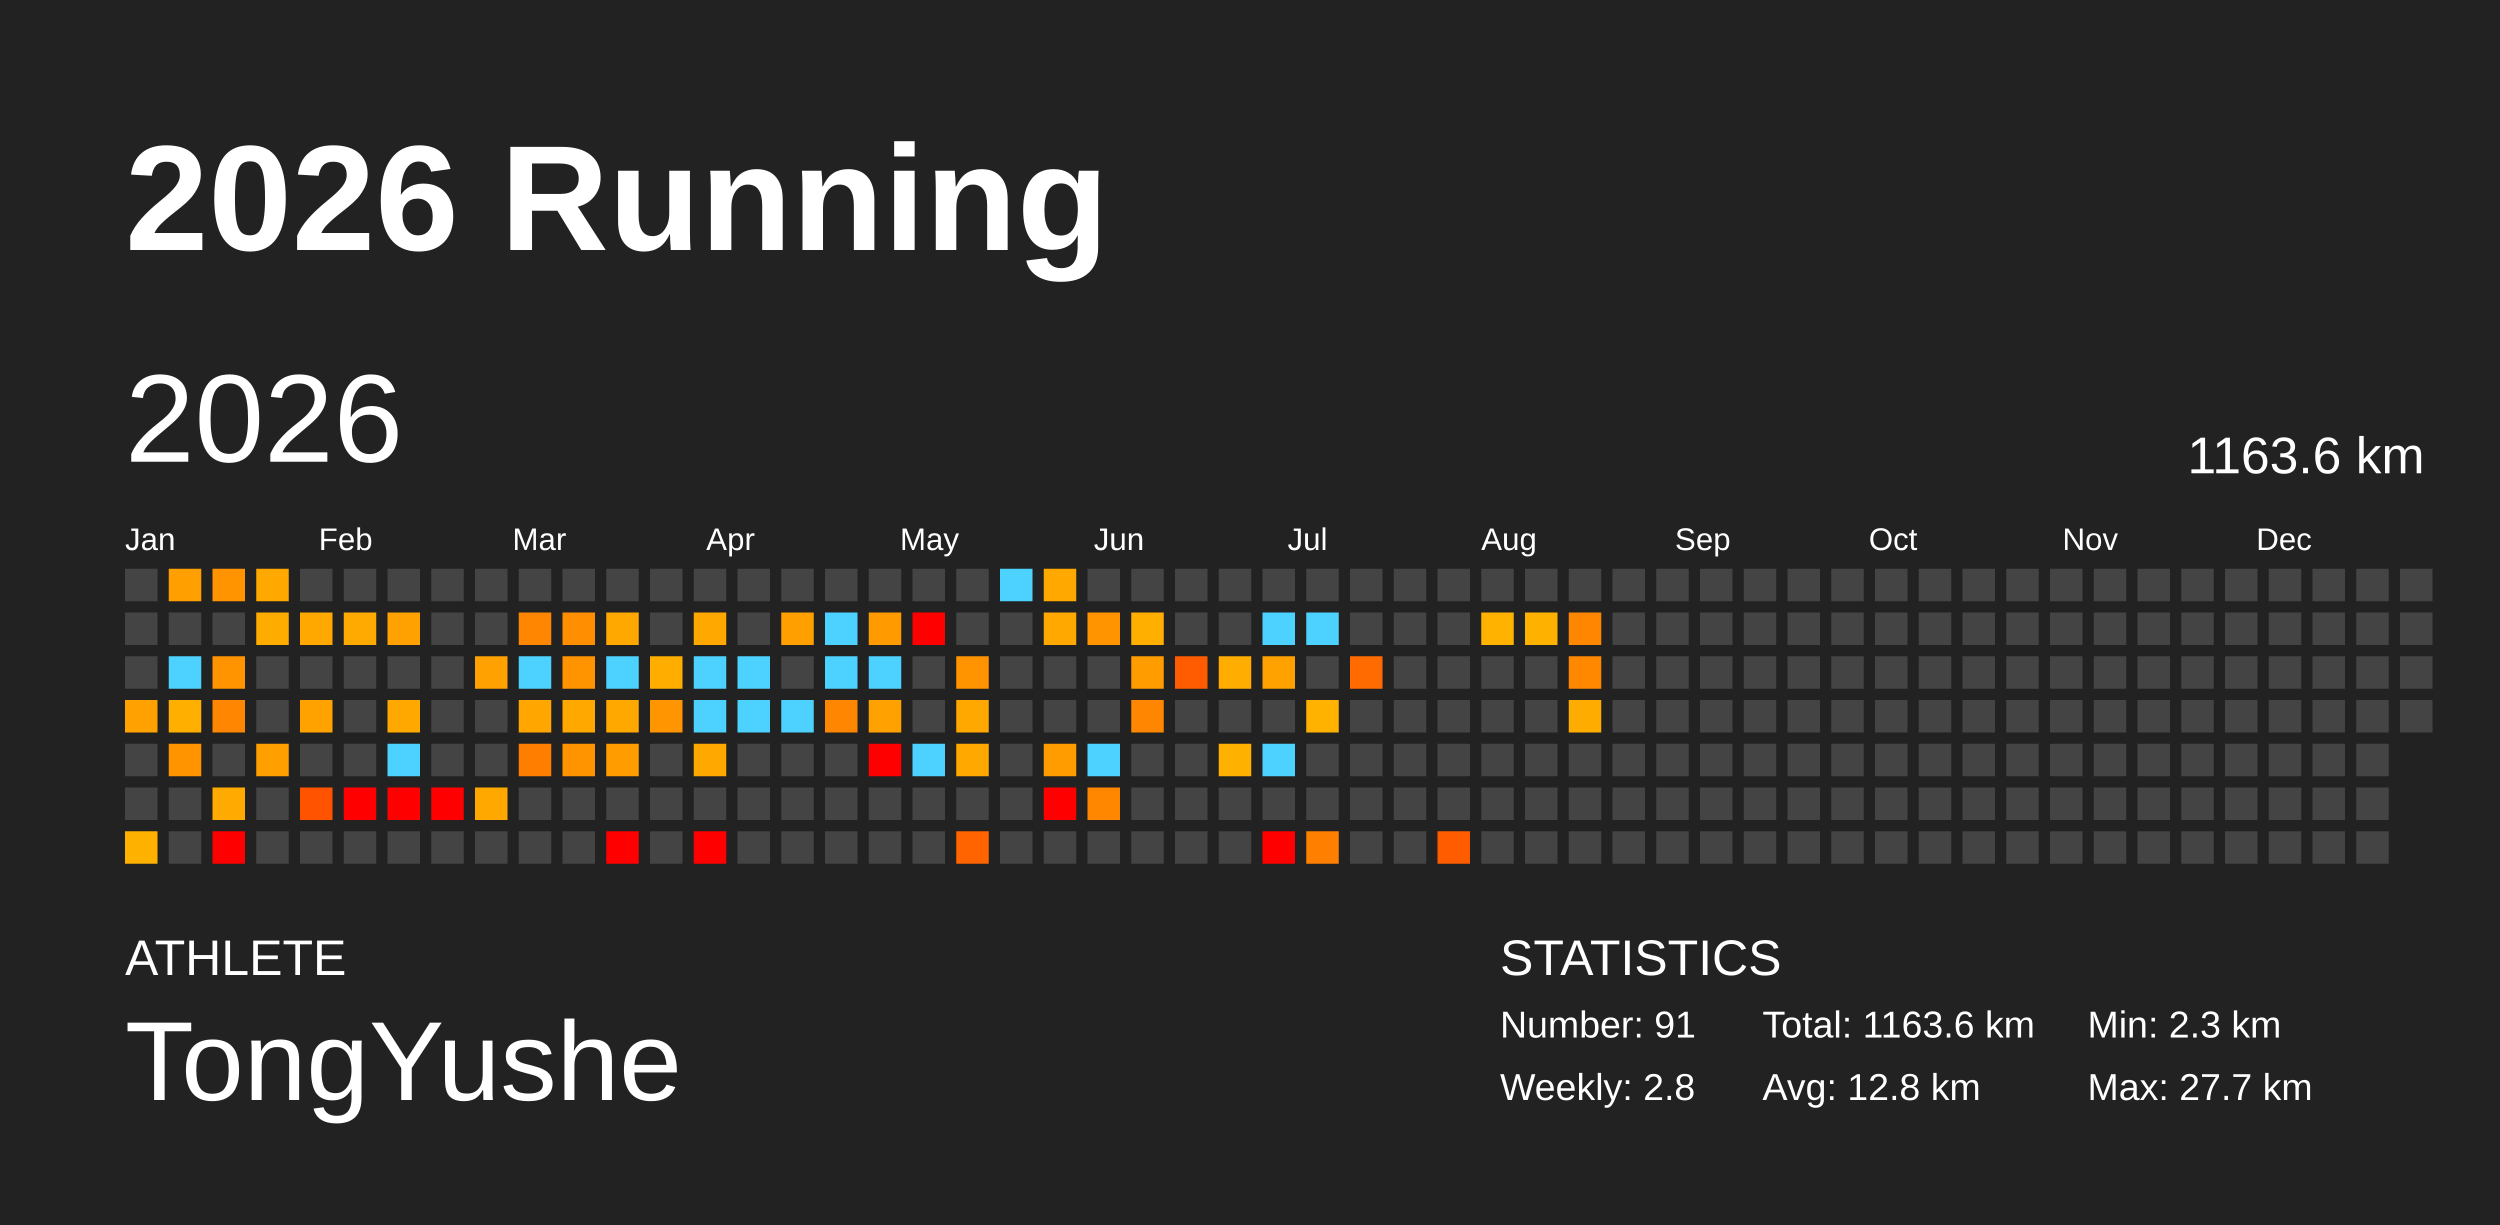
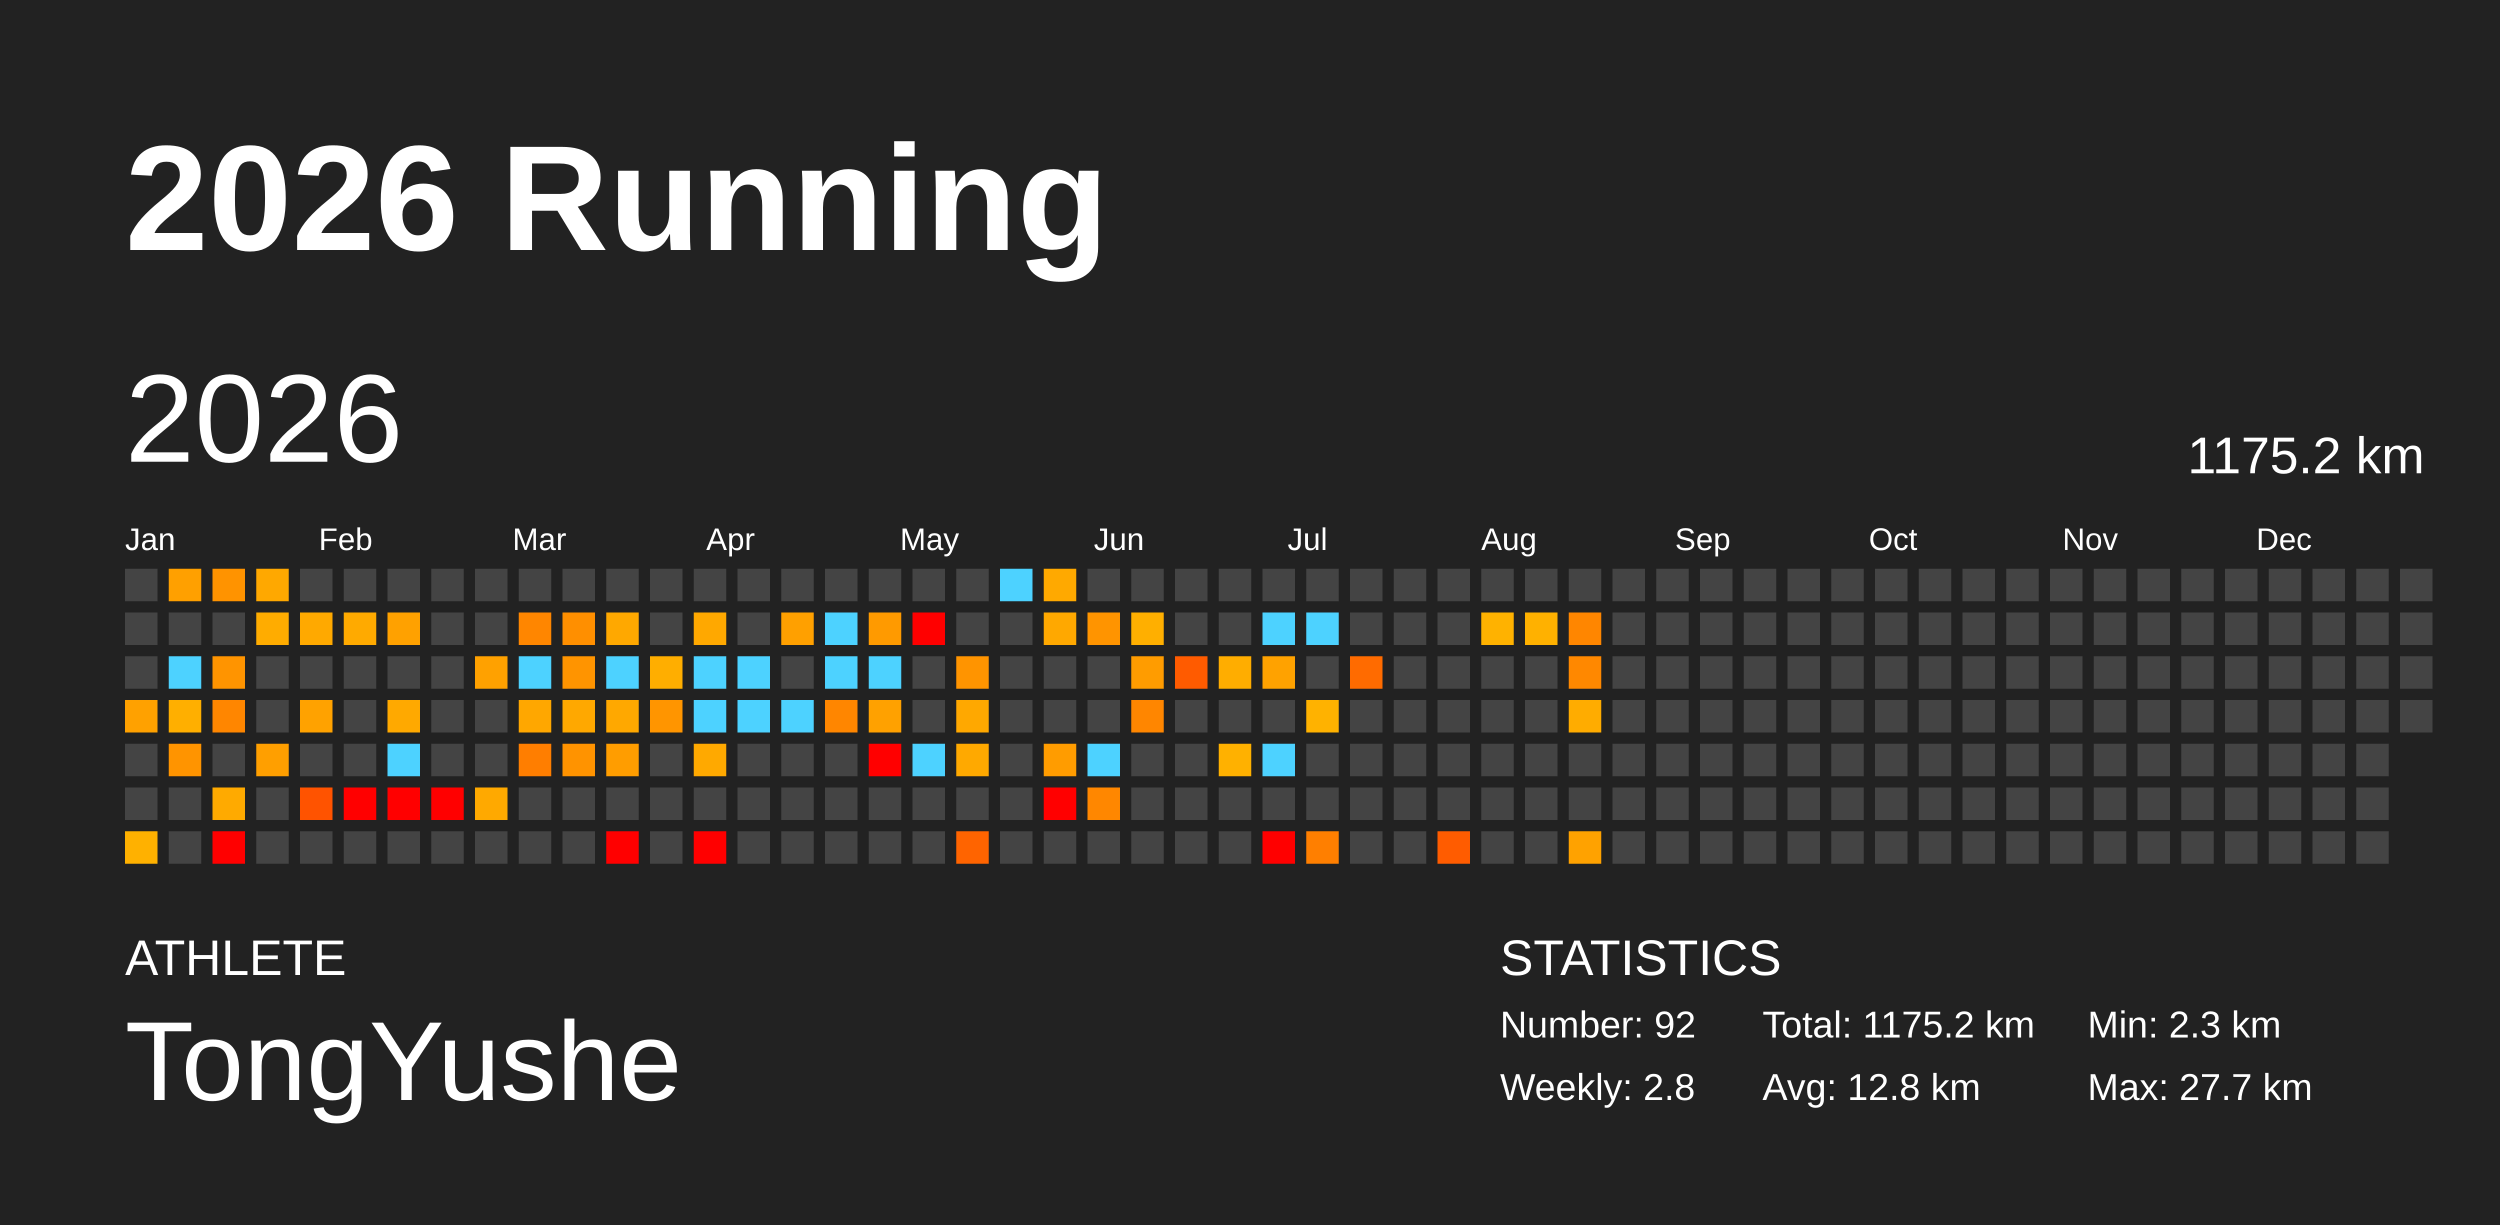
<svg xmlns="http://www.w3.org/2000/svg" baseProfile="full" height="98mm" version="1.1" viewBox="0,0,200,98" width="200mm">
  <defs />
  <rect fill="#222222" height="98" width="200" x="0" y="0" />
  <text fill="#FFFFFF" style="font-size:12px; font-family:Arial; font-weight:bold;" x="10" y="20">2026 Running</text>
  <text fill="#FFFFFF" style="font-size:4px; font-family:Arial" x="10" y="78">ATHLETE</text>
  <text fill="#FFFFFF" style="font-size:9px; font-family:Arial" x="10" y="88">TongYushe</text>
  <text fill="#FFFFFF" style="font-size:4px; font-family:Arial" x="120" y="78">STATISTICS</text>
-   <text fill="#FFFFFF" style="font-size:3px; font-family:Arial" x="120" y="83">Number: 91</text>
+   <text fill="#FFFFFF" style="font-size:3px; font-family:Arial" x="120" y="83">Number: 92</text>
  <text fill="#FFFFFF" style="font-size:3px; font-family:Arial" x="120" y="88">Weekly: 2.8</text>
-   <text fill="#FFFFFF" style="font-size:3px; font-family:Arial" x="141" y="83">Total: 1163.6 km</text>
+   <text fill="#FFFFFF" style="font-size:3px; font-family:Arial" x="141" y="83">Total: 1175.2 km</text>
  <text fill="#FFFFFF" style="font-size:3px; font-family:Arial" x="141" y="88">Avg: 12.8 km</text>
  <text fill="#FFFFFF" style="font-size:3px; font-family:Arial" x="167" y="83">Min: 2.3 km</text>
  <text fill="#FFFFFF" style="font-size:3px; font-family:Arial" x="167" y="88">Max: 27.7 km</text>
  <text dominant-baseline="hanging" fill="#FFFFFF" style="font-size:10.0px; font-family:Arial;" x="10" y="30">2026</text>
-   <text dominant-baseline="hanging" fill="#FFFFFF" style="font-size:4.125px; font-family:Arial;" x="175" y="35">1163.6 km</text>
+   <text dominant-baseline="hanging" fill="#FFFFFF" style="font-size:4.125px; font-family:Arial;" x="175" y="35">1175.2 km</text>
  <text fill="#FFFFFF" style="font-size:2.5px; font-family:Arial" x="10.0" y="44">Jan</text>
  <text fill="#FFFFFF" style="font-size:2.5px; font-family:Arial" x="25.5" y="44">Feb</text>
  <text fill="#FFFFFF" style="font-size:2.5px; font-family:Arial" x="41.0" y="44">Mar</text>
  <text fill="#FFFFFF" style="font-size:2.5px; font-family:Arial" x="56.5" y="44">Apr</text>
  <text fill="#FFFFFF" style="font-size:2.5px; font-family:Arial" x="72.0" y="44">May</text>
  <text fill="#FFFFFF" style="font-size:2.5px; font-family:Arial" x="87.5" y="44">Jun</text>
  <text fill="#FFFFFF" style="font-size:2.5px; font-family:Arial" x="103.0" y="44">Jul</text>
  <text fill="#FFFFFF" style="font-size:2.5px; font-family:Arial" x="118.5" y="44">Aug</text>
  <text fill="#FFFFFF" style="font-size:2.5px; font-family:Arial" x="134.0" y="44">Sep</text>
  <text fill="#FFFFFF" style="font-size:2.5px; font-family:Arial" x="149.5" y="44">Oct</text>
  <text fill="#FFFFFF" style="font-size:2.5px; font-family:Arial" x="165.0" y="44">Nov</text>
  <text fill="#FFFFFF" style="font-size:2.5px; font-family:Arial" x="180.5" y="44">Dec</text>
  <rect fill="#444444" height="2.6" width="2.6" x="10.0" y="45.5" />
  <rect fill="#444444" height="2.6" width="2.6" x="10.0" y="49.0" />
  <rect fill="#444444" height="2.6" width="2.6" x="10.0" y="52.5" />
  <rect fill="#ffa100" height="2.6" width="2.6" x="10.0" y="56.0" />
  <rect fill="#444444" height="2.6" width="2.6" x="10.0" y="59.5" />
  <rect fill="#444444" height="2.6" width="2.6" x="10.0" y="63.0" />
  <rect fill="#ffb100" height="2.6" width="2.6" x="10.0" y="66.5" />
  <rect fill="#ffa000" height="2.6" width="2.6" x="13.5" y="45.5" />
  <rect fill="#444444" height="2.6" width="2.6" x="13.5" y="49.0" />
  <rect fill="#4dd2ff" height="2.6" width="2.6" x="13.5" y="52.5" />
  <rect fill="#ffaf00" height="2.6" width="2.6" x="13.5" y="56.0" />
  <rect fill="#ff9400" height="2.6" width="2.6" x="13.5" y="59.5" />
  <rect fill="#444444" height="2.6" width="2.6" x="13.5" y="63.0" />
  <rect fill="#444444" height="2.6" width="2.6" x="13.5" y="66.5" />
  <rect fill="#ff9300" height="2.6" width="2.6" x="17.0" y="45.5" />
  <rect fill="#444444" height="2.6" width="2.6" x="17.0" y="49.0" />
  <rect fill="#ff9400" height="2.6" width="2.6" x="17.0" y="52.5" />
  <rect fill="#ff8600" height="2.6" width="2.6" x="17.0" y="56.0" />
  <rect fill="#444444" height="2.6" width="2.6" x="17.0" y="59.5" />
  <rect fill="#ffaa00" height="2.6" width="2.6" x="17.0" y="63.0" />
  <rect fill="red" height="2.6" width="2.6" x="17.0" y="66.5" />
  <rect fill="#ffa800" height="2.6" width="2.6" x="20.5" y="45.5" />
  <rect fill="#ffac00" height="2.6" width="2.6" x="20.5" y="49.0" />
  <rect fill="#444444" height="2.6" width="2.6" x="20.5" y="52.5" />
  <rect fill="#444444" height="2.6" width="2.6" x="20.5" y="56.0" />
  <rect fill="#ff9f00" height="2.6" width="2.6" x="20.5" y="59.5" />
  <rect fill="#444444" height="2.6" width="2.6" x="20.5" y="63.0" />
  <rect fill="#444444" height="2.6" width="2.6" x="20.5" y="66.5" />
  <rect fill="#444444" height="2.6" width="2.6" x="24.0" y="45.5" />
  <rect fill="#ffa900" height="2.6" width="2.6" x="24.0" y="49.0" />
  <rect fill="#444444" height="2.6" width="2.6" x="24.0" y="52.5" />
  <rect fill="#ffa200" height="2.6" width="2.6" x="24.0" y="56.0" />
  <rect fill="#444444" height="2.6" width="2.6" x="24.0" y="59.5" />
  <rect fill="#ff5300" height="2.6" width="2.6" x="24.0" y="63.0" />
  <rect fill="#444444" height="2.6" width="2.6" x="24.0" y="66.5" />
  <rect fill="#444444" height="2.6" width="2.6" x="27.5" y="45.5" />
  <rect fill="#ffaa00" height="2.6" width="2.6" x="27.5" y="49.0" />
  <rect fill="#444444" height="2.6" width="2.6" x="27.5" y="52.5" />
  <rect fill="#444444" height="2.6" width="2.6" x="27.5" y="56.0" />
  <rect fill="#444444" height="2.6" width="2.6" x="27.5" y="59.5" />
  <rect fill="red" height="2.6" width="2.6" x="27.5" y="63.0" />
  <rect fill="#444444" height="2.6" width="2.6" x="27.5" y="66.5" />
  <rect fill="#444444" height="2.6" width="2.6" x="31.0" y="45.5" />
  <rect fill="#ffa100" height="2.6" width="2.6" x="31.0" y="49.0" />
  <rect fill="#444444" height="2.6" width="2.6" x="31.0" y="52.5" />
  <rect fill="#ffa900" height="2.6" width="2.6" x="31.0" y="56.0" />
  <rect fill="#4dd2ff" height="2.6" width="2.6" x="31.0" y="59.5" />
  <rect fill="red" height="2.6" width="2.6" x="31.0" y="63.0" />
  <rect fill="#444444" height="2.6" width="2.6" x="31.0" y="66.5" />
  <rect fill="#444444" height="2.6" width="2.6" x="34.5" y="45.5" />
  <rect fill="#444444" height="2.6" width="2.6" x="34.5" y="49.0" />
  <rect fill="#444444" height="2.6" width="2.6" x="34.5" y="52.5" />
  <rect fill="#444444" height="2.6" width="2.6" x="34.5" y="56.0" />
  <rect fill="#444444" height="2.6" width="2.6" x="34.5" y="59.5" />
  <rect fill="red" height="2.6" width="2.6" x="34.5" y="63.0" />
  <rect fill="#444444" height="2.6" width="2.6" x="34.5" y="66.5" />
  <rect fill="#444444" height="2.6" width="2.6" x="38.0" y="45.5" />
  <rect fill="#444444" height="2.6" width="2.6" x="38.0" y="49.0" />
  <rect fill="#ffa100" height="2.6" width="2.6" x="38.0" y="52.5" />
  <rect fill="#444444" height="2.6" width="2.6" x="38.0" y="56.0" />
  <rect fill="#444444" height="2.6" width="2.6" x="38.0" y="59.5" />
  <rect fill="#ffa900" height="2.6" width="2.6" x="38.0" y="63.0" />
  <rect fill="#444444" height="2.6" width="2.6" x="38.0" y="66.5" />
  <rect fill="#444444" height="2.6" width="2.6" x="41.5" y="45.5" />
  <rect fill="#ff8600" height="2.6" width="2.6" x="41.5" y="49.0" />
  <rect fill="#4dd2ff" height="2.6" width="2.6" x="41.5" y="52.5" />
  <rect fill="#ffa700" height="2.6" width="2.6" x="41.5" y="56.0" />
  <rect fill="#ff7e00" height="2.6" width="2.6" x="41.5" y="59.5" />
  <rect fill="#444444" height="2.6" width="2.6" x="41.5" y="63.0" />
  <rect fill="#444444" height="2.6" width="2.6" x="41.5" y="66.5" />
  <rect fill="#444444" height="2.6" width="2.6" x="45.0" y="45.5" />
  <rect fill="#ff8f00" height="2.6" width="2.6" x="45.0" y="49.0" />
  <rect fill="#ff9400" height="2.6" width="2.6" x="45.0" y="52.5" />
  <rect fill="#ffa800" height="2.6" width="2.6" x="45.0" y="56.0" />
  <rect fill="#ff9300" height="2.6" width="2.6" x="45.0" y="59.5" />
  <rect fill="#444444" height="2.6" width="2.6" x="45.0" y="63.0" />
  <rect fill="#444444" height="2.6" width="2.6" x="45.0" y="66.5" />
  <rect fill="#444444" height="2.6" width="2.6" x="48.5" y="45.5" />
  <rect fill="#ffa800" height="2.6" width="2.6" x="48.5" y="49.0" />
  <rect fill="#4dd2ff" height="2.6" width="2.6" x="48.5" y="52.5" />
  <rect fill="#ffa800" height="2.6" width="2.6" x="48.5" y="56.0" />
  <rect fill="#ff9d00" height="2.6" width="2.6" x="48.5" y="59.5" />
  <rect fill="#444444" height="2.6" width="2.6" x="48.5" y="63.0" />
  <rect fill="red" height="2.6" width="2.6" x="48.5" y="66.5" />
  <rect fill="#444444" height="2.6" width="2.6" x="52.0" y="45.5" />
  <rect fill="#444444" height="2.6" width="2.6" x="52.0" y="49.0" />
  <rect fill="#ffae00" height="2.6" width="2.6" x="52.0" y="52.5" />
  <rect fill="#ff9500" height="2.6" width="2.6" x="52.0" y="56.0" />
  <rect fill="#444444" height="2.6" width="2.6" x="52.0" y="59.5" />
  <rect fill="#444444" height="2.6" width="2.6" x="52.0" y="63.0" />
  <rect fill="#444444" height="2.6" width="2.6" x="52.0" y="66.5" />
  <rect fill="#444444" height="2.6" width="2.6" x="55.5" y="45.5" />
  <rect fill="#ffa800" height="2.6" width="2.6" x="55.5" y="49.0" />
  <rect fill="#4dd2ff" height="2.6" width="2.6" x="55.5" y="52.5" />
  <rect fill="#4dd2ff" height="2.6" width="2.6" x="55.5" y="56.0" />
  <rect fill="#ffa900" height="2.6" width="2.6" x="55.5" y="59.5" />
  <rect fill="#444444" height="2.6" width="2.6" x="55.5" y="63.0" />
  <rect fill="red" height="2.6" width="2.6" x="55.5" y="66.5" />
  <rect fill="#444444" height="2.6" width="2.6" x="59.0" y="45.5" />
  <rect fill="#444444" height="2.6" width="2.6" x="59.0" y="49.0" />
  <rect fill="#4dd2ff" height="2.6" width="2.6" x="59.0" y="52.5" />
  <rect fill="#4dd2ff" height="2.6" width="2.6" x="59.0" y="56.0" />
  <rect fill="#444444" height="2.6" width="2.6" x="59.0" y="59.5" />
  <rect fill="#444444" height="2.6" width="2.6" x="59.0" y="63.0" />
  <rect fill="#444444" height="2.6" width="2.6" x="59.0" y="66.5" />
  <rect fill="#444444" height="2.6" width="2.6" x="62.5" y="45.5" />
  <rect fill="#ffa000" height="2.6" width="2.6" x="62.5" y="49.0" />
  <rect fill="#444444" height="2.6" width="2.6" x="62.5" y="52.5" />
  <rect fill="#4dd2ff" height="2.6" width="2.6" x="62.5" y="56.0" />
  <rect fill="#444444" height="2.6" width="2.6" x="62.5" y="59.5" />
  <rect fill="#444444" height="2.6" width="2.6" x="62.5" y="63.0" />
  <rect fill="#444444" height="2.6" width="2.6" x="62.5" y="66.5" />
  <rect fill="#444444" height="2.6" width="2.6" x="66.0" y="45.5" />
  <rect fill="#4dd2ff" height="2.6" width="2.6" x="66.0" y="49.0" />
  <rect fill="#4dd2ff" height="2.6" width="2.6" x="66.0" y="52.5" />
  <rect fill="#ff8600" height="2.6" width="2.6" x="66.0" y="56.0" />
  <rect fill="#444444" height="2.6" width="2.6" x="66.0" y="59.5" />
  <rect fill="#444444" height="2.6" width="2.6" x="66.0" y="63.0" />
  <rect fill="#444444" height="2.6" width="2.6" x="66.0" y="66.5" />
  <rect fill="#444444" height="2.6" width="2.6" x="69.5" y="45.5" />
  <rect fill="#ff9a00" height="2.6" width="2.6" x="69.5" y="49.0" />
  <rect fill="#4dd2ff" height="2.6" width="2.6" x="69.5" y="52.5" />
  <rect fill="#ffa100" height="2.6" width="2.6" x="69.5" y="56.0" />
  <rect fill="red" height="2.6" width="2.6" x="69.5" y="59.5" />
  <rect fill="#444444" height="2.6" width="2.6" x="69.5" y="63.0" />
  <rect fill="#444444" height="2.6" width="2.6" x="69.5" y="66.5" />
  <rect fill="#444444" height="2.6" width="2.6" x="73.0" y="45.5" />
  <rect fill="red" height="2.6" width="2.6" x="73.0" y="49.0" />
  <rect fill="#444444" height="2.6" width="2.6" x="73.0" y="52.5" />
  <rect fill="#444444" height="2.6" width="2.6" x="73.0" y="56.0" />
  <rect fill="#4dd2ff" height="2.6" width="2.6" x="73.0" y="59.5" />
  <rect fill="#444444" height="2.6" width="2.6" x="73.0" y="63.0" />
  <rect fill="#444444" height="2.6" width="2.6" x="73.0" y="66.5" />
  <rect fill="#444444" height="2.6" width="2.6" x="76.5" y="45.5" />
  <rect fill="#444444" height="2.6" width="2.6" x="76.5" y="49.0" />
  <rect fill="#ff9400" height="2.6" width="2.6" x="76.5" y="52.5" />
  <rect fill="#ffa800" height="2.6" width="2.6" x="76.5" y="56.0" />
  <rect fill="#ffa900" height="2.6" width="2.6" x="76.5" y="59.5" />
  <rect fill="#444444" height="2.6" width="2.6" x="76.5" y="63.0" />
  <rect fill="#ff6400" height="2.6" width="2.6" x="76.5" y="66.5" />
  <rect fill="#4dd2ff" height="2.6" width="2.6" x="80.0" y="45.5" />
  <rect fill="#444444" height="2.6" width="2.6" x="80.0" y="49.0" />
  <rect fill="#444444" height="2.6" width="2.6" x="80.0" y="52.5" />
  <rect fill="#444444" height="2.6" width="2.6" x="80.0" y="56.0" />
  <rect fill="#444444" height="2.6" width="2.6" x="80.0" y="59.5" />
  <rect fill="#444444" height="2.6" width="2.6" x="80.0" y="63.0" />
  <rect fill="#444444" height="2.6" width="2.6" x="80.0" y="66.5" />
  <rect fill="#ffa900" height="2.6" width="2.6" x="83.5" y="45.5" />
  <rect fill="#ffa800" height="2.6" width="2.6" x="83.5" y="49.0" />
  <rect fill="#444444" height="2.6" width="2.6" x="83.5" y="52.5" />
  <rect fill="#444444" height="2.6" width="2.6" x="83.5" y="56.0" />
  <rect fill="#ff9c00" height="2.6" width="2.6" x="83.5" y="59.5" />
  <rect fill="red" height="2.6" width="2.6" x="83.5" y="63.0" />
  <rect fill="#444444" height="2.6" width="2.6" x="83.5" y="66.5" />
  <rect fill="#444444" height="2.6" width="2.6" x="87.0" y="45.5" />
  <rect fill="#ff9400" height="2.6" width="2.6" x="87.0" y="49.0" />
  <rect fill="#444444" height="2.6" width="2.6" x="87.0" y="52.5" />
  <rect fill="#444444" height="2.6" width="2.6" x="87.0" y="56.0" />
  <rect fill="#4dd2ff" height="2.6" width="2.6" x="87.0" y="59.5" />
  <rect fill="#ff8700" height="2.6" width="2.6" x="87.0" y="63.0" />
  <rect fill="#444444" height="2.6" width="2.6" x="87.0" y="66.5" />
  <rect fill="#444444" height="2.6" width="2.6" x="90.5" y="45.5" />
  <rect fill="#ffaf00" height="2.6" width="2.6" x="90.5" y="49.0" />
  <rect fill="#ff9c00" height="2.6" width="2.6" x="90.5" y="52.5" />
  <rect fill="#ff8600" height="2.6" width="2.6" x="90.5" y="56.0" />
  <rect fill="#444444" height="2.6" width="2.6" x="90.5" y="59.5" />
  <rect fill="#444444" height="2.6" width="2.6" x="90.5" y="63.0" />
  <rect fill="#444444" height="2.6" width="2.6" x="90.5" y="66.5" />
  <rect fill="#444444" height="2.6" width="2.6" x="94.0" y="45.5" />
  <rect fill="#444444" height="2.6" width="2.6" x="94.0" y="49.0" />
  <rect fill="#ff5b00" height="2.6" width="2.6" x="94.0" y="52.5" />
  <rect fill="#444444" height="2.6" width="2.6" x="94.0" y="56.0" />
  <rect fill="#444444" height="2.6" width="2.6" x="94.0" y="59.5" />
  <rect fill="#444444" height="2.6" width="2.6" x="94.0" y="63.0" />
  <rect fill="#444444" height="2.6" width="2.6" x="94.0" y="66.5" />
  <rect fill="#444444" height="2.6" width="2.6" x="97.5" y="45.5" />
  <rect fill="#444444" height="2.6" width="2.6" x="97.5" y="49.0" />
  <rect fill="#ffad00" height="2.6" width="2.6" x="97.5" y="52.5" />
  <rect fill="#444444" height="2.6" width="2.6" x="97.5" y="56.0" />
  <rect fill="#ffb100" height="2.6" width="2.6" x="97.5" y="59.5" />
  <rect fill="#444444" height="2.6" width="2.6" x="97.5" y="63.0" />
  <rect fill="#444444" height="2.6" width="2.6" x="97.5" y="66.5" />
  <rect fill="#444444" height="2.6" width="2.6" x="101.0" y="45.5" />
  <rect fill="#4dd2ff" height="2.6" width="2.6" x="101.0" y="49.0" />
  <rect fill="#ffa200" height="2.6" width="2.6" x="101.0" y="52.5" />
  <rect fill="#444444" height="2.6" width="2.6" x="101.0" y="56.0" />
  <rect fill="#4dd2ff" height="2.6" width="2.6" x="101.0" y="59.5" />
  <rect fill="#444444" height="2.6" width="2.6" x="101.0" y="63.0" />
  <rect fill="red" height="2.6" width="2.6" x="101.0" y="66.5" />
  <rect fill="#444444" height="2.6" width="2.6" x="104.5" y="45.5" />
  <rect fill="#4dd2ff" height="2.6" width="2.6" x="104.5" y="49.0" />
  <rect fill="#444444" height="2.6" width="2.6" x="104.5" y="52.5" />
  <rect fill="#ffb200" height="2.6" width="2.6" x="104.5" y="56.0" />
  <rect fill="#444444" height="2.6" width="2.6" x="104.5" y="59.5" />
  <rect fill="#444444" height="2.6" width="2.6" x="104.5" y="63.0" />
  <rect fill="#ff7f00" height="2.6" width="2.6" x="104.5" y="66.5" />
  <rect fill="#444444" height="2.6" width="2.6" x="108.0" y="45.5" />
  <rect fill="#444444" height="2.6" width="2.6" x="108.0" y="49.0" />
  <rect fill="#ff6b00" height="2.6" width="2.6" x="108.0" y="52.5" />
  <rect fill="#444444" height="2.6" width="2.6" x="108.0" y="56.0" />
  <rect fill="#444444" height="2.6" width="2.6" x="108.0" y="59.5" />
  <rect fill="#444444" height="2.6" width="2.6" x="108.0" y="63.0" />
  <rect fill="#444444" height="2.6" width="2.6" x="108.0" y="66.5" />
  <rect fill="#444444" height="2.6" width="2.6" x="111.5" y="45.5" />
  <rect fill="#444444" height="2.6" width="2.6" x="111.5" y="49.0" />
  <rect fill="#444444" height="2.6" width="2.6" x="111.5" y="52.5" />
  <rect fill="#444444" height="2.6" width="2.6" x="111.5" y="56.0" />
  <rect fill="#444444" height="2.6" width="2.6" x="111.5" y="59.5" />
  <rect fill="#444444" height="2.6" width="2.6" x="111.5" y="63.0" />
  <rect fill="#444444" height="2.6" width="2.6" x="111.5" y="66.5" />
  <rect fill="#444444" height="2.6" width="2.6" x="115.0" y="45.5" />
  <rect fill="#444444" height="2.6" width="2.6" x="115.0" y="49.0" />
  <rect fill="#444444" height="2.6" width="2.6" x="115.0" y="52.5" />
  <rect fill="#444444" height="2.6" width="2.6" x="115.0" y="56.0" />
  <rect fill="#444444" height="2.6" width="2.6" x="115.0" y="59.5" />
  <rect fill="#444444" height="2.6" width="2.6" x="115.0" y="63.0" />
  <rect fill="#ff5c00" height="2.6" width="2.6" x="115.0" y="66.5" />
  <rect fill="#444444" height="2.6" width="2.6" x="118.5" y="45.5" />
  <rect fill="#ffb200" height="2.6" width="2.6" x="118.5" y="49.0" />
  <rect fill="#444444" height="2.6" width="2.6" x="118.5" y="52.5" />
  <rect fill="#444444" height="2.6" width="2.6" x="118.5" y="56.0" />
  <rect fill="#444444" height="2.6" width="2.6" x="118.5" y="59.5" />
  <rect fill="#444444" height="2.6" width="2.6" x="118.5" y="63.0" />
  <rect fill="#444444" height="2.6" width="2.6" x="118.5" y="66.5" />
  <rect fill="#444444" height="2.6" width="2.6" x="122.0" y="45.5" />
  <rect fill="#ffb100" height="2.6" width="2.6" x="122.0" y="49.0" />
  <rect fill="#444444" height="2.6" width="2.6" x="122.0" y="52.5" />
  <rect fill="#444444" height="2.6" width="2.6" x="122.0" y="56.0" />
  <rect fill="#444444" height="2.6" width="2.6" x="122.0" y="59.5" />
  <rect fill="#444444" height="2.6" width="2.6" x="122.0" y="63.0" />
  <rect fill="#444444" height="2.6" width="2.6" x="122.0" y="66.5" />
  <rect fill="#444444" height="2.6" width="2.6" x="125.5" y="45.5" />
  <rect fill="#ff8600" height="2.6" width="2.6" x="125.5" y="49.0" />
  <rect fill="#ff8800" height="2.6" width="2.6" x="125.5" y="52.5" />
  <rect fill="#ffac00" height="2.6" width="2.6" x="125.5" y="56.0" />
  <rect fill="#444444" height="2.6" width="2.6" x="125.5" y="59.5" />
  <rect fill="#444444" height="2.6" width="2.6" x="125.5" y="63.0" />
-   <rect fill="#444444" height="2.6" width="2.6" x="125.5" y="66.5" />
+   <rect fill="#ffa200" height="2.6" width="2.6" x="125.5" y="66.5" />
  <rect fill="#444444" height="2.6" width="2.6" x="129.0" y="45.5" />
  <rect fill="#444444" height="2.6" width="2.6" x="129.0" y="49.0" />
  <rect fill="#444444" height="2.6" width="2.6" x="129.0" y="52.5" />
  <rect fill="#444444" height="2.6" width="2.6" x="129.0" y="56.0" />
  <rect fill="#444444" height="2.6" width="2.6" x="129.0" y="59.5" />
  <rect fill="#444444" height="2.6" width="2.6" x="129.0" y="63.0" />
  <rect fill="#444444" height="2.6" width="2.6" x="129.0" y="66.5" />
  <rect fill="#444444" height="2.6" width="2.6" x="132.5" y="45.5" />
  <rect fill="#444444" height="2.6" width="2.6" x="132.5" y="49.0" />
  <rect fill="#444444" height="2.6" width="2.6" x="132.5" y="52.5" />
  <rect fill="#444444" height="2.6" width="2.6" x="132.5" y="56.0" />
  <rect fill="#444444" height="2.6" width="2.6" x="132.5" y="59.5" />
  <rect fill="#444444" height="2.6" width="2.6" x="132.5" y="63.0" />
  <rect fill="#444444" height="2.6" width="2.6" x="132.5" y="66.5" />
  <rect fill="#444444" height="2.6" width="2.6" x="136.0" y="45.5" />
  <rect fill="#444444" height="2.6" width="2.6" x="136.0" y="49.0" />
  <rect fill="#444444" height="2.6" width="2.6" x="136.0" y="52.5" />
  <rect fill="#444444" height="2.6" width="2.6" x="136.0" y="56.0" />
  <rect fill="#444444" height="2.6" width="2.6" x="136.0" y="59.5" />
  <rect fill="#444444" height="2.6" width="2.6" x="136.0" y="63.0" />
  <rect fill="#444444" height="2.6" width="2.6" x="136.0" y="66.5" />
  <rect fill="#444444" height="2.6" width="2.6" x="139.5" y="45.5" />
  <rect fill="#444444" height="2.6" width="2.6" x="139.5" y="49.0" />
  <rect fill="#444444" height="2.6" width="2.6" x="139.5" y="52.5" />
  <rect fill="#444444" height="2.6" width="2.6" x="139.5" y="56.0" />
  <rect fill="#444444" height="2.6" width="2.6" x="139.5" y="59.5" />
  <rect fill="#444444" height="2.6" width="2.6" x="139.5" y="63.0" />
  <rect fill="#444444" height="2.6" width="2.6" x="139.5" y="66.5" />
  <rect fill="#444444" height="2.6" width="2.6" x="143.0" y="45.5" />
  <rect fill="#444444" height="2.6" width="2.6" x="143.0" y="49.0" />
  <rect fill="#444444" height="2.6" width="2.6" x="143.0" y="52.5" />
  <rect fill="#444444" height="2.6" width="2.6" x="143.0" y="56.0" />
  <rect fill="#444444" height="2.6" width="2.6" x="143.0" y="59.5" />
  <rect fill="#444444" height="2.6" width="2.6" x="143.0" y="63.0" />
  <rect fill="#444444" height="2.6" width="2.6" x="143.0" y="66.5" />
  <rect fill="#444444" height="2.6" width="2.6" x="146.5" y="45.5" />
  <rect fill="#444444" height="2.6" width="2.6" x="146.5" y="49.0" />
  <rect fill="#444444" height="2.6" width="2.6" x="146.5" y="52.5" />
  <rect fill="#444444" height="2.6" width="2.6" x="146.5" y="56.0" />
  <rect fill="#444444" height="2.6" width="2.6" x="146.5" y="59.5" />
  <rect fill="#444444" height="2.6" width="2.6" x="146.5" y="63.0" />
  <rect fill="#444444" height="2.6" width="2.6" x="146.5" y="66.5" />
  <rect fill="#444444" height="2.6" width="2.6" x="150.0" y="45.5" />
  <rect fill="#444444" height="2.6" width="2.6" x="150.0" y="49.0" />
  <rect fill="#444444" height="2.6" width="2.6" x="150.0" y="52.5" />
  <rect fill="#444444" height="2.6" width="2.6" x="150.0" y="56.0" />
  <rect fill="#444444" height="2.6" width="2.6" x="150.0" y="59.5" />
  <rect fill="#444444" height="2.6" width="2.6" x="150.0" y="63.0" />
  <rect fill="#444444" height="2.6" width="2.6" x="150.0" y="66.5" />
  <rect fill="#444444" height="2.6" width="2.6" x="153.5" y="45.5" />
  <rect fill="#444444" height="2.6" width="2.6" x="153.5" y="49.0" />
  <rect fill="#444444" height="2.6" width="2.6" x="153.5" y="52.5" />
  <rect fill="#444444" height="2.6" width="2.6" x="153.5" y="56.0" />
  <rect fill="#444444" height="2.6" width="2.6" x="153.5" y="59.5" />
  <rect fill="#444444" height="2.6" width="2.6" x="153.5" y="63.0" />
  <rect fill="#444444" height="2.6" width="2.6" x="153.5" y="66.5" />
  <rect fill="#444444" height="2.6" width="2.6" x="157.0" y="45.5" />
  <rect fill="#444444" height="2.6" width="2.6" x="157.0" y="49.0" />
  <rect fill="#444444" height="2.6" width="2.6" x="157.0" y="52.5" />
  <rect fill="#444444" height="2.6" width="2.6" x="157.0" y="56.0" />
  <rect fill="#444444" height="2.6" width="2.6" x="157.0" y="59.5" />
  <rect fill="#444444" height="2.6" width="2.6" x="157.0" y="63.0" />
  <rect fill="#444444" height="2.6" width="2.6" x="157.0" y="66.5" />
  <rect fill="#444444" height="2.6" width="2.6" x="160.5" y="45.5" />
  <rect fill="#444444" height="2.6" width="2.6" x="160.5" y="49.0" />
  <rect fill="#444444" height="2.6" width="2.6" x="160.5" y="52.5" />
  <rect fill="#444444" height="2.6" width="2.6" x="160.5" y="56.0" />
  <rect fill="#444444" height="2.6" width="2.6" x="160.5" y="59.5" />
  <rect fill="#444444" height="2.6" width="2.6" x="160.5" y="63.0" />
  <rect fill="#444444" height="2.6" width="2.6" x="160.5" y="66.5" />
  <rect fill="#444444" height="2.6" width="2.6" x="164.0" y="45.5" />
  <rect fill="#444444" height="2.6" width="2.6" x="164.0" y="49.0" />
  <rect fill="#444444" height="2.6" width="2.6" x="164.0" y="52.5" />
  <rect fill="#444444" height="2.6" width="2.6" x="164.0" y="56.0" />
  <rect fill="#444444" height="2.6" width="2.6" x="164.0" y="59.5" />
  <rect fill="#444444" height="2.6" width="2.6" x="164.0" y="63.0" />
  <rect fill="#444444" height="2.6" width="2.6" x="164.0" y="66.5" />
  <rect fill="#444444" height="2.6" width="2.6" x="167.5" y="45.5" />
  <rect fill="#444444" height="2.6" width="2.6" x="167.5" y="49.0" />
  <rect fill="#444444" height="2.6" width="2.6" x="167.5" y="52.5" />
  <rect fill="#444444" height="2.6" width="2.6" x="167.5" y="56.0" />
  <rect fill="#444444" height="2.6" width="2.6" x="167.5" y="59.5" />
  <rect fill="#444444" height="2.6" width="2.6" x="167.5" y="63.0" />
  <rect fill="#444444" height="2.6" width="2.6" x="167.5" y="66.5" />
  <rect fill="#444444" height="2.6" width="2.6" x="171.0" y="45.5" />
  <rect fill="#444444" height="2.6" width="2.6" x="171.0" y="49.0" />
  <rect fill="#444444" height="2.6" width="2.6" x="171.0" y="52.5" />
  <rect fill="#444444" height="2.6" width="2.6" x="171.0" y="56.0" />
  <rect fill="#444444" height="2.6" width="2.6" x="171.0" y="59.5" />
  <rect fill="#444444" height="2.6" width="2.6" x="171.0" y="63.0" />
  <rect fill="#444444" height="2.6" width="2.6" x="171.0" y="66.5" />
  <rect fill="#444444" height="2.6" width="2.6" x="174.5" y="45.5" />
  <rect fill="#444444" height="2.6" width="2.6" x="174.5" y="49.0" />
  <rect fill="#444444" height="2.6" width="2.6" x="174.5" y="52.5" />
  <rect fill="#444444" height="2.6" width="2.6" x="174.5" y="56.0" />
  <rect fill="#444444" height="2.6" width="2.6" x="174.5" y="59.5" />
  <rect fill="#444444" height="2.6" width="2.6" x="174.5" y="63.0" />
  <rect fill="#444444" height="2.6" width="2.6" x="174.5" y="66.5" />
  <rect fill="#444444" height="2.6" width="2.6" x="178.0" y="45.5" />
  <rect fill="#444444" height="2.6" width="2.6" x="178.0" y="49.0" />
  <rect fill="#444444" height="2.6" width="2.6" x="178.0" y="52.5" />
  <rect fill="#444444" height="2.6" width="2.6" x="178.0" y="56.0" />
  <rect fill="#444444" height="2.6" width="2.6" x="178.0" y="59.5" />
  <rect fill="#444444" height="2.6" width="2.6" x="178.0" y="63.0" />
  <rect fill="#444444" height="2.6" width="2.6" x="178.0" y="66.5" />
  <rect fill="#444444" height="2.6" width="2.6" x="181.5" y="45.5" />
  <rect fill="#444444" height="2.6" width="2.6" x="181.5" y="49.0" />
  <rect fill="#444444" height="2.6" width="2.6" x="181.5" y="52.5" />
  <rect fill="#444444" height="2.6" width="2.6" x="181.5" y="56.0" />
  <rect fill="#444444" height="2.6" width="2.6" x="181.5" y="59.5" />
  <rect fill="#444444" height="2.6" width="2.6" x="181.5" y="63.0" />
  <rect fill="#444444" height="2.6" width="2.6" x="181.5" y="66.5" />
  <rect fill="#444444" height="2.6" width="2.6" x="185.0" y="45.5" />
  <rect fill="#444444" height="2.6" width="2.6" x="185.0" y="49.0" />
  <rect fill="#444444" height="2.6" width="2.6" x="185.0" y="52.5" />
  <rect fill="#444444" height="2.6" width="2.6" x="185.0" y="56.0" />
  <rect fill="#444444" height="2.6" width="2.6" x="185.0" y="59.5" />
  <rect fill="#444444" height="2.6" width="2.6" x="185.0" y="63.0" />
  <rect fill="#444444" height="2.6" width="2.6" x="185.0" y="66.5" />
  <rect fill="#444444" height="2.6" width="2.6" x="188.5" y="45.5" />
  <rect fill="#444444" height="2.6" width="2.6" x="188.5" y="49.0" />
  <rect fill="#444444" height="2.6" width="2.6" x="188.5" y="52.5" />
  <rect fill="#444444" height="2.6" width="2.6" x="188.5" y="56.0" />
  <rect fill="#444444" height="2.6" width="2.6" x="188.5" y="59.5" />
  <rect fill="#444444" height="2.6" width="2.6" x="188.5" y="63.0" />
  <rect fill="#444444" height="2.6" width="2.6" x="188.5" y="66.5" />
  <rect fill="#444444" height="2.6" width="2.6" x="192.0" y="45.5" />
  <rect fill="#444444" height="2.6" width="2.6" x="192.0" y="49.0" />
  <rect fill="#444444" height="2.6" width="2.6" x="192.0" y="52.5" />
  <rect fill="#444444" height="2.6" width="2.6" x="192.0" y="56.0" />
</svg>
